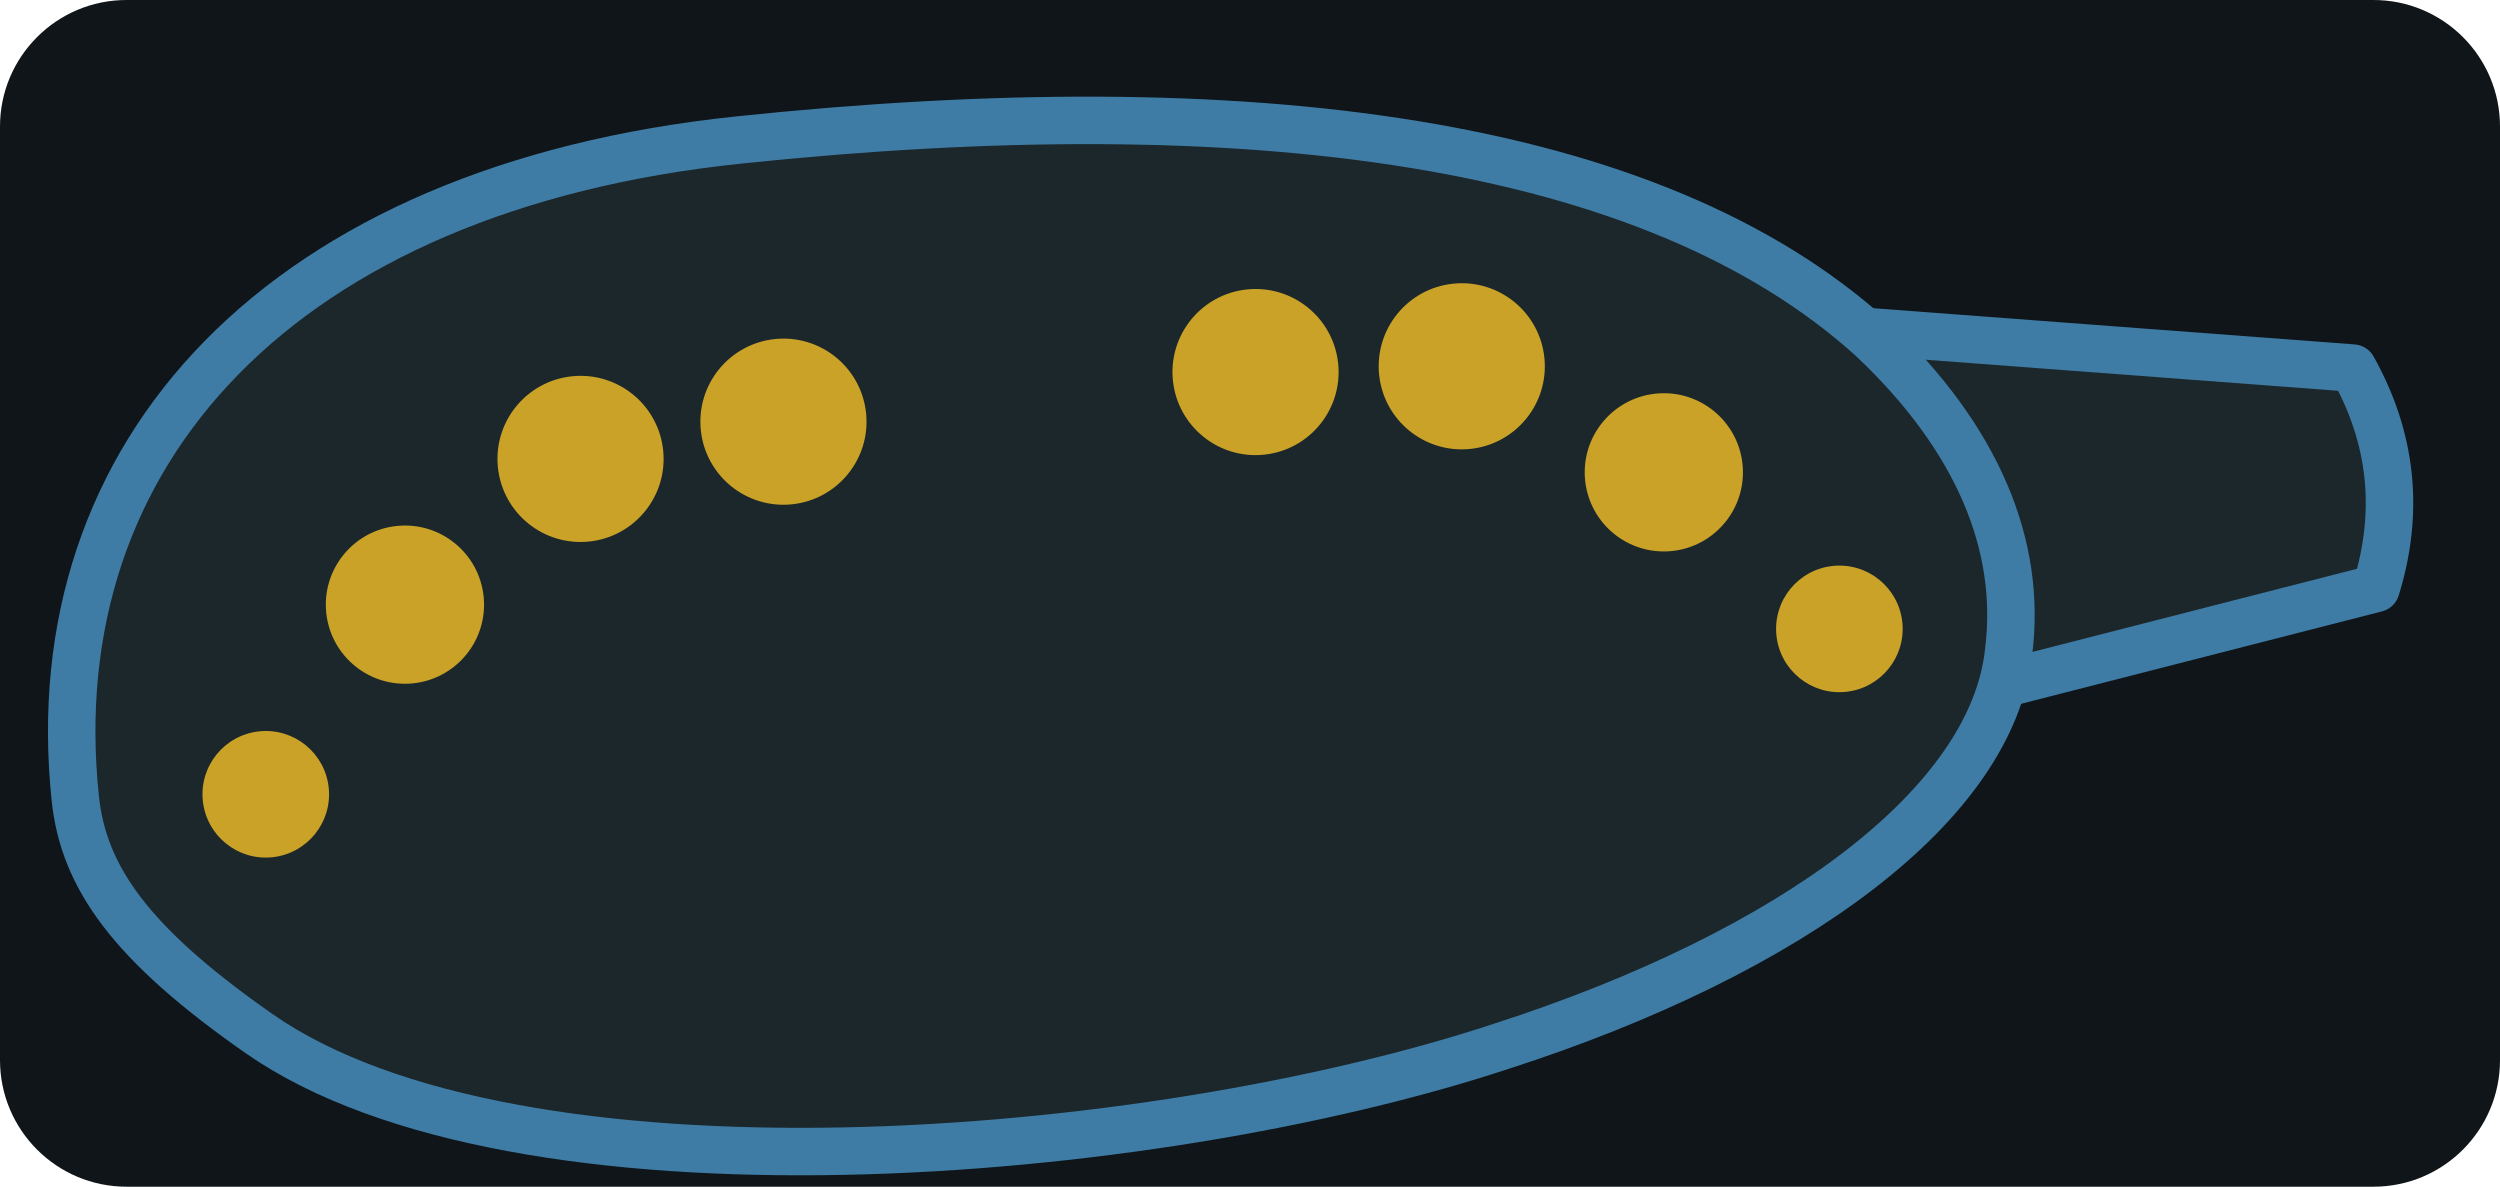
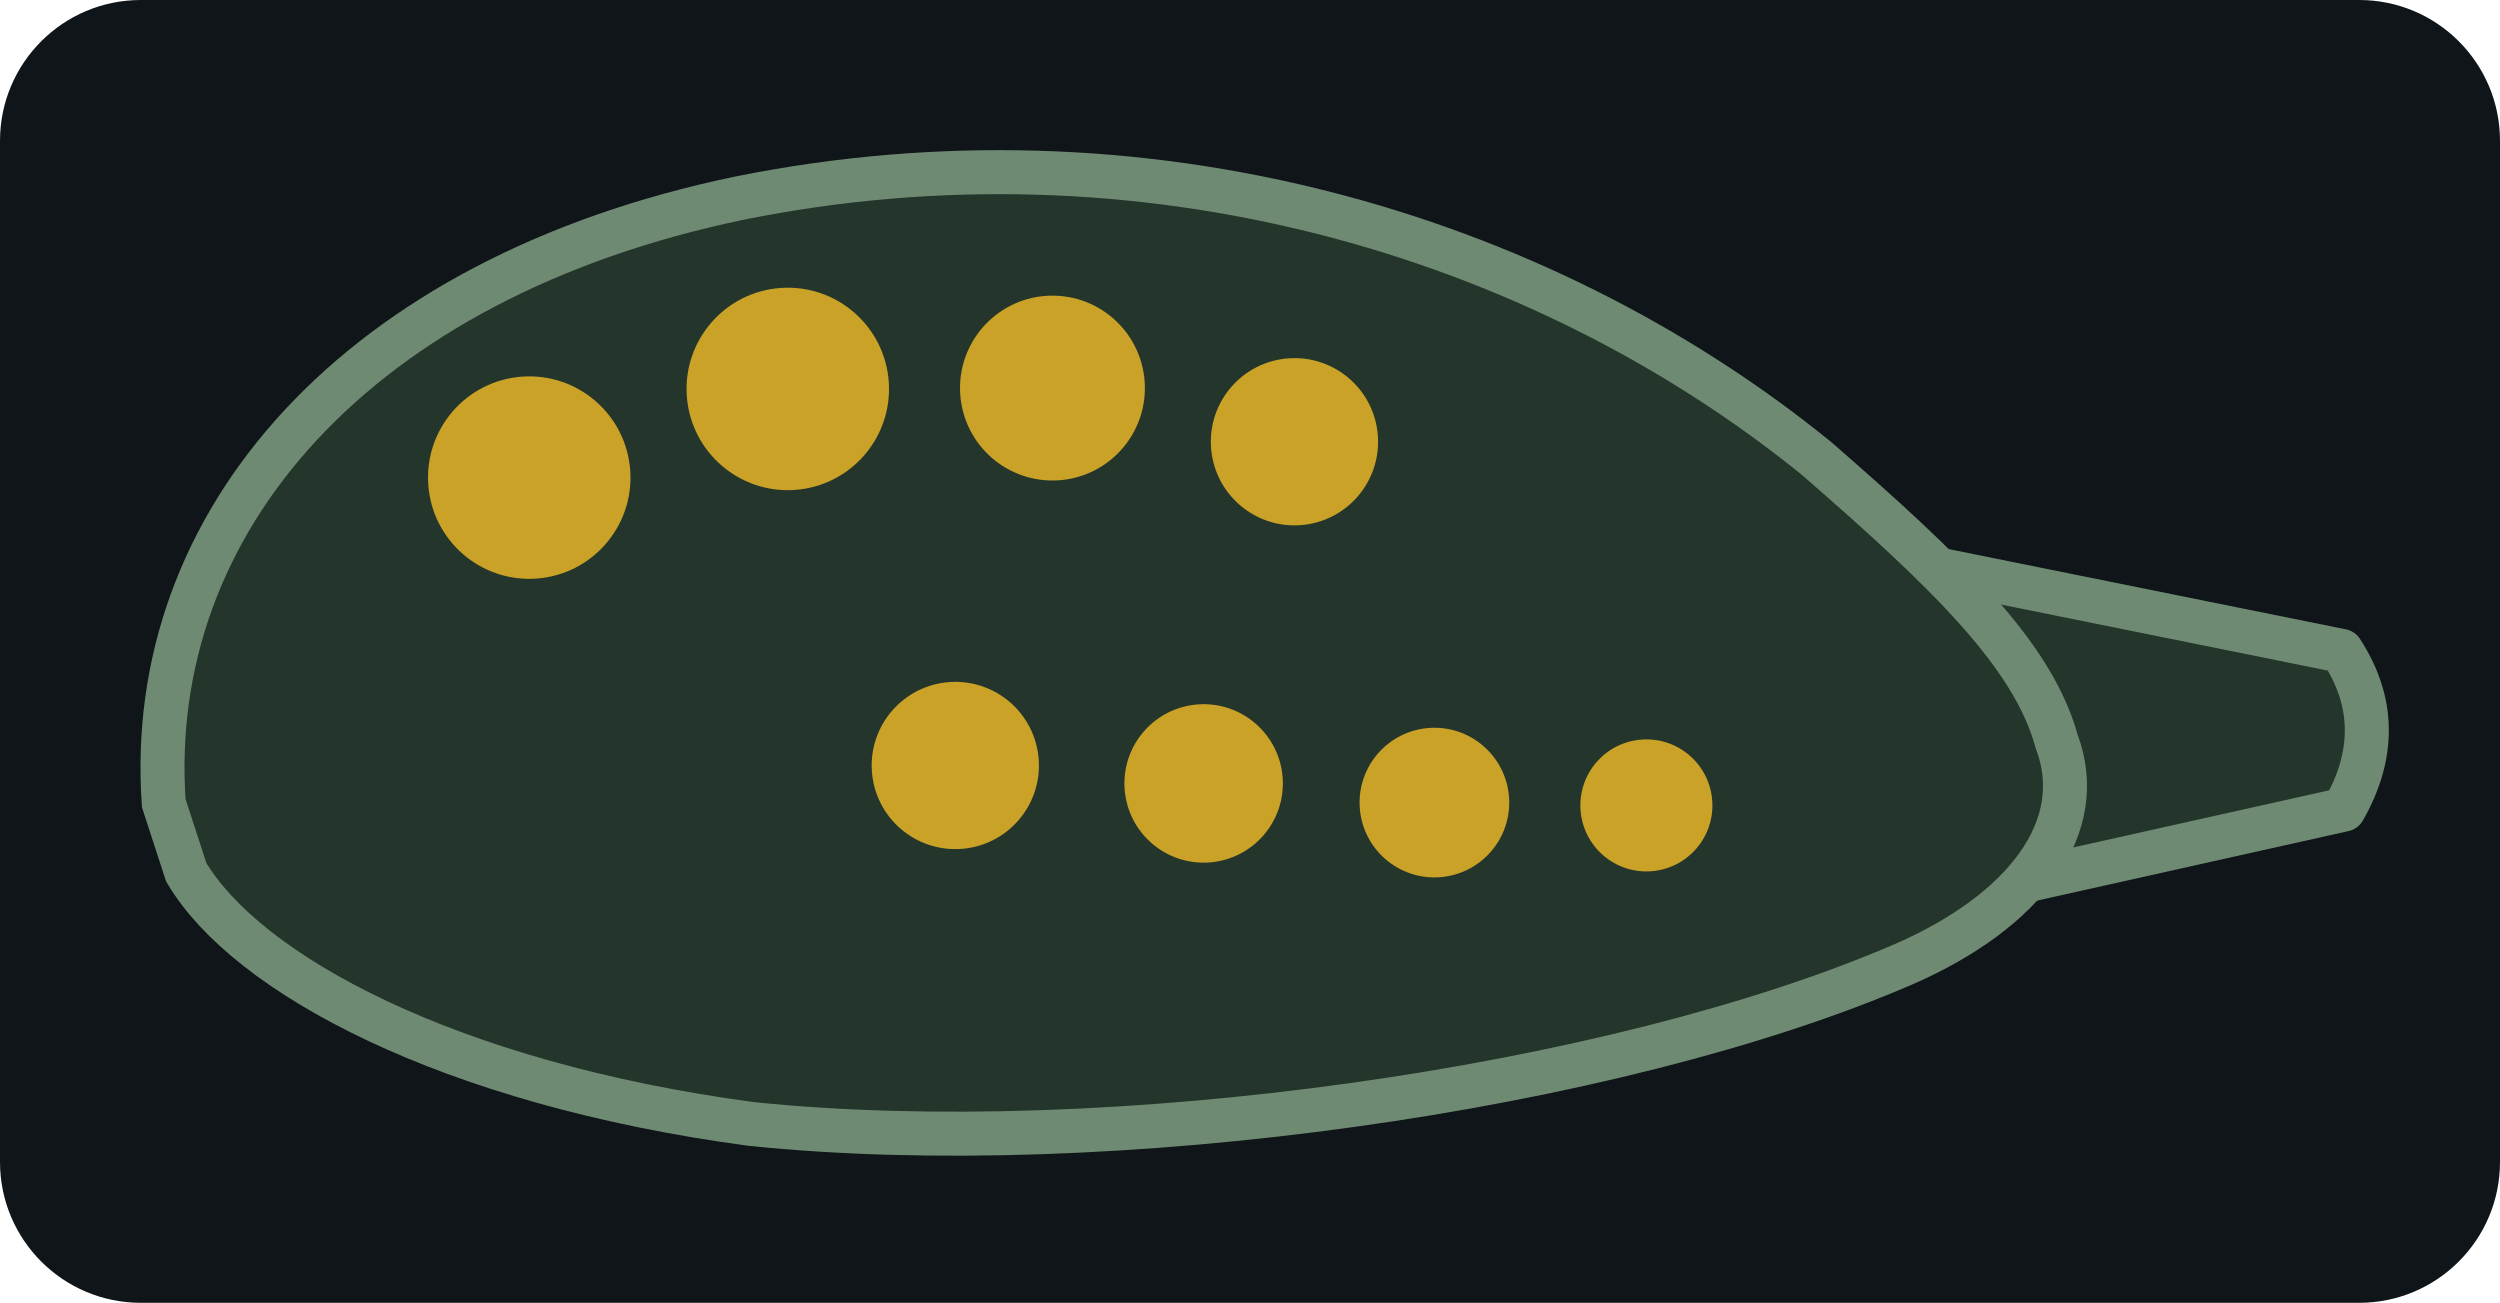
- <svg xmlns="http://www.w3.org/2000/svg" viewBox="0 0 316 150">
-   <rect width="316" height="150" fill="#0F1518" rx="16" />
-   <g transform="rotate(-6 132 80)">
-     <path d="M 234,52 L 300,64 Q 306,78 300,92 L 232,102 Z" fill="#1B272B" stroke="#3E7CA6" stroke-width="6" stroke-linejoin="round" />
-     <path d="M 8,88 C 8,44 42,14 100,14 C 165,14 215,26 240,54 C 252,68 256,82 253,95 C 249,114 222,130 184,138 C 138,148 58,146 28,120 C 13,107 8,98 8,88 Z" fill="#1B272B" stroke="#3E7CA6" stroke-width="6" />
+ <svg xmlns="http://www.w3.org/2000/svg" viewBox="18 16 284 148">
+   <rect x="18" y="16" width="284" height="148" fill="#0F1518" rx="16" />
+   <g transform="rotate(-4 140 95)">
+     <path d="M 226,84 L 284,100 Q 289,109 283,118 L 230,126 Z" fill="#24352B" stroke="#6F8A72" stroke-width="5" stroke-linejoin="round" />
+     <path d="M 36,100 C 36,68 62,42 106,36 C 152,30 196,46 226,74 C 240,88 249,98 251,108 C 254,118 246,127 232,132 C 198,144 140,148 100,141 C 66,134 44,120 38,108 Z" fill="#24352B" stroke="#6F8A72" stroke-width="5" />
    <g fill="#C9A227">
-       <circle cx="32" cy="90" r="8" />
-       <circle cx="52" cy="68" r="10" />
-       <circle cx="76" cy="52" r="10.5" />
-       <circle cx="102" cy="50" r="10.5" />
-       <circle cx="162" cy="50" r="10.5" />
-       <circle cx="188" cy="52" r="10.5" />
-       <circle cx="212" cy="68" r="10" />
-       <circle cx="232" cy="90" r="8" />
+       <circle cx="80" cy="66" r="11.5" />
+       <circle cx="110" cy="58" r="11.5" />
+       <circle cx="140" cy="60" r="10.5" />
+       <circle cx="167" cy="68" r="9.5" />
+       <circle cx="126" cy="102" r="9.5" />
+       <circle cx="154" cy="106" r="9" />
+       <circle cx="180" cy="110" r="8.5" />
+       <circle cx="204" cy="112" r="7.5" />
    </g>
  </g>
</svg>
